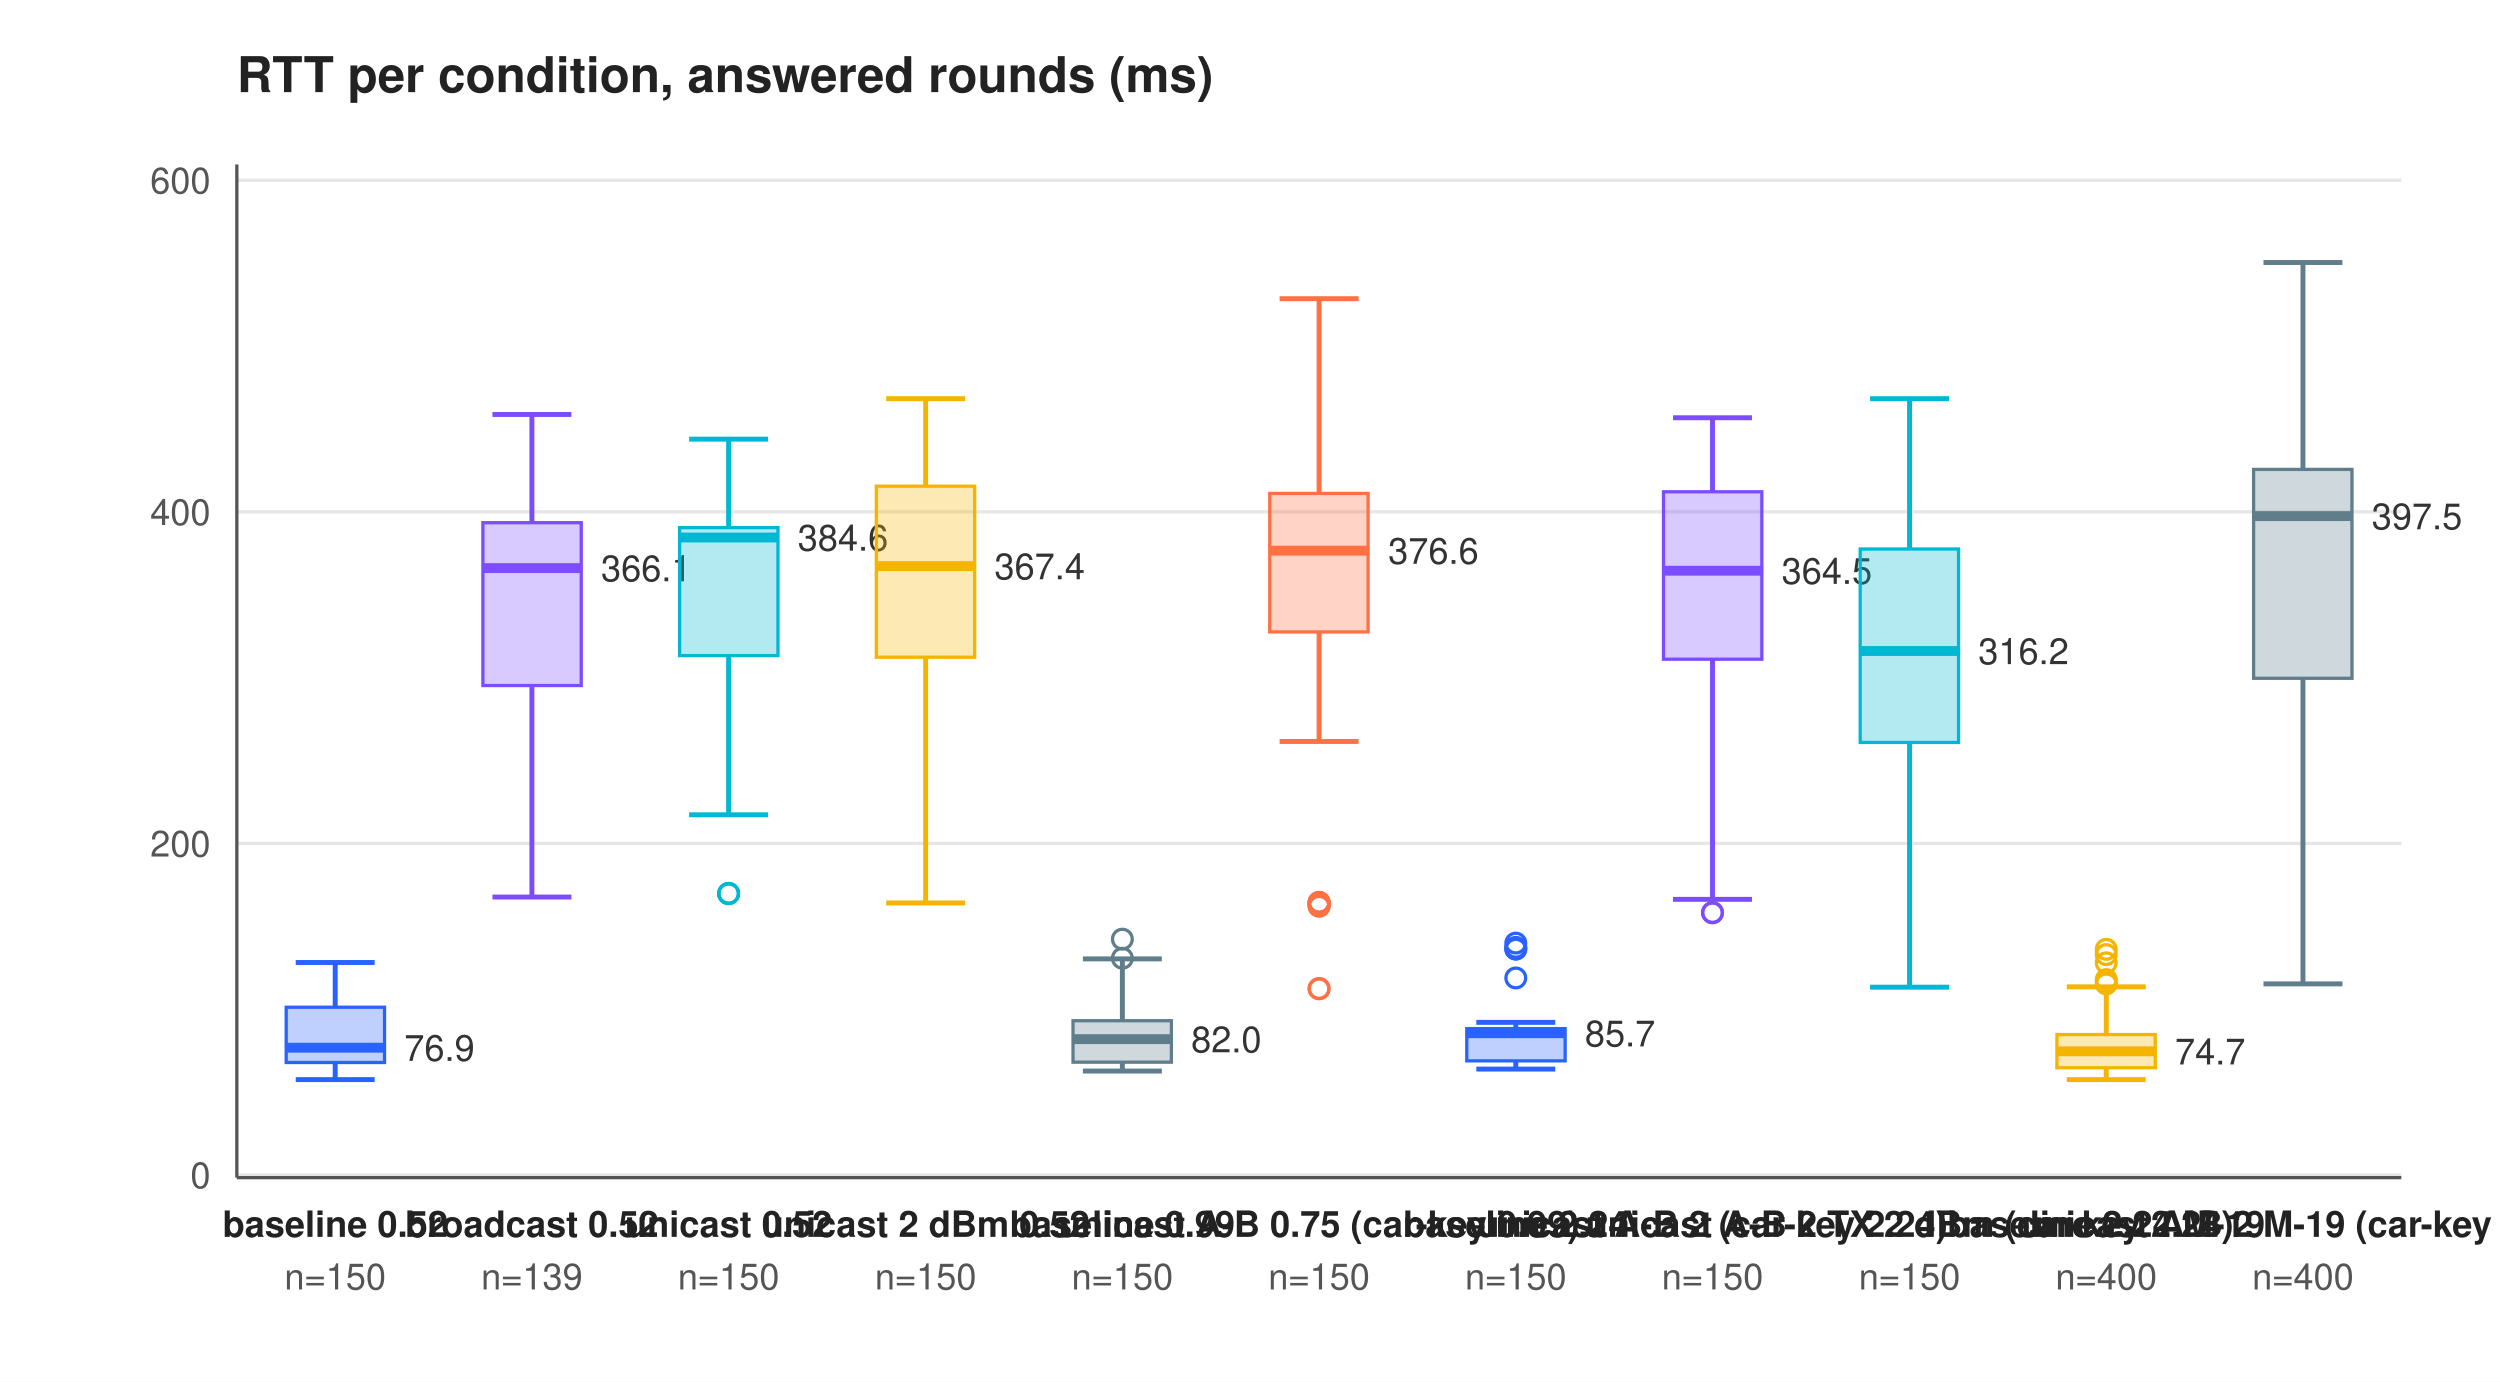
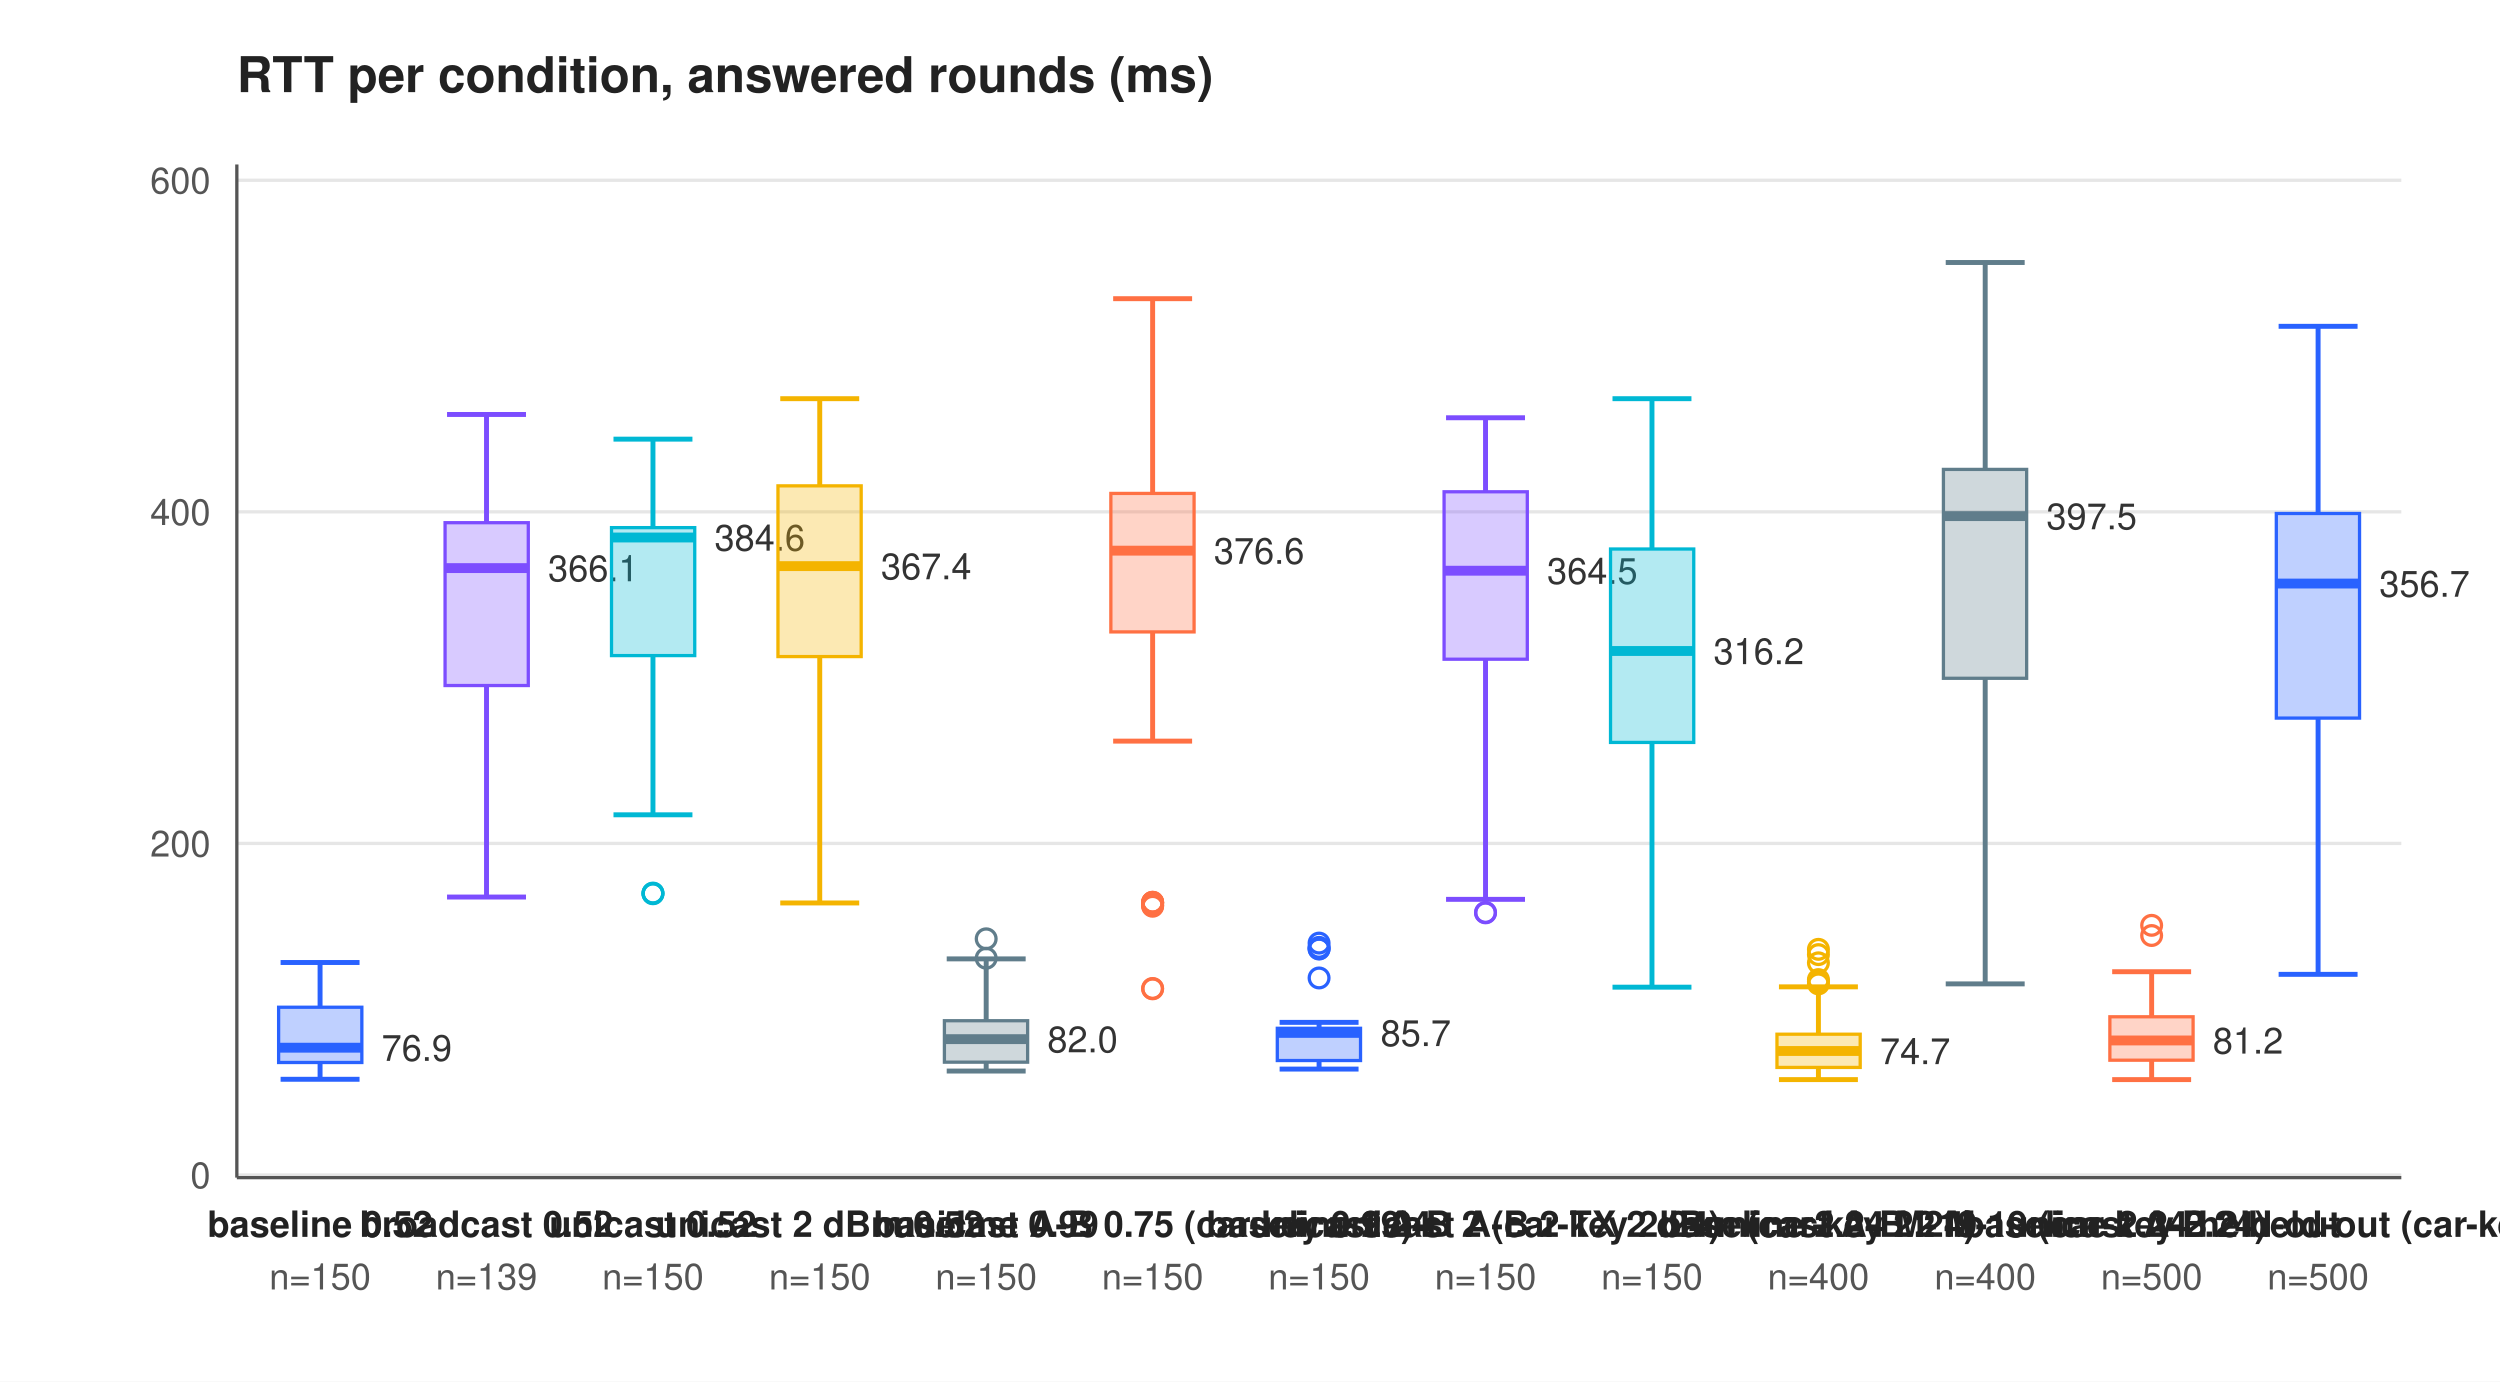
<svg xmlns="http://www.w3.org/2000/svg" width="760" height="420" viewBox="0 0 760 420">
  <rect width="100%" height="100%" fill="#ffffff" />
  <text x="72.0" y="28.0" font-size="15" text-anchor="start" fill="#222" font-weight="bold" style="font-family:Helvetica,Arial,sans-serif">RTT per condition, answered rounds (ms)</text>
  <line x1="72.0" y1="357.2" x2="730.0" y2="357.2" stroke="#e6e6e6" stroke-width="1" />
  <text x="64.0" y="361.2" font-size="11" text-anchor="end" fill="#555" font-weight="normal" style="font-family:Helvetica,Arial,sans-serif">0</text>
  <line x1="72.0" y1="256.4" x2="730.0" y2="256.4" stroke="#e6e6e6" stroke-width="1" />
  <text x="64.0" y="260.4" font-size="11" text-anchor="end" fill="#555" font-weight="normal" style="font-family:Helvetica,Arial,sans-serif">200</text>
  <line x1="72.0" y1="155.6" x2="730.0" y2="155.6" stroke="#e6e6e6" stroke-width="1" />
  <text x="64.0" y="159.6" font-size="11" text-anchor="end" fill="#555" font-weight="normal" style="font-family:Helvetica,Arial,sans-serif">400</text>
  <line x1="72.0" y1="54.8" x2="730.0" y2="54.8" stroke="#e6e6e6" stroke-width="1" />
  <text x="64.0" y="58.8" font-size="11" text-anchor="end" fill="#555" font-weight="normal" style="font-family:Helvetica,Arial,sans-serif">600</text>
  <line x1="72.0" y1="50.0" x2="72.0" y2="358.0" stroke="#555" stroke-width="1" />
  <line x1="72.0" y1="358.0" x2="730.0" y2="358.0" stroke="#555" stroke-width="1" />
-   <line x1="101.9" y1="292.6" x2="101.9" y2="306.2" stroke="#2962ff" stroke-width="1.5" />
-   <line x1="101.9" y1="323.0" x2="101.9" y2="328.2" stroke="#2962ff" stroke-width="1.5" />
-   <line x1="89.9" y1="292.6" x2="113.9" y2="292.6" stroke="#2962ff" stroke-width="1.5" />
-   <line x1="89.9" y1="328.2" x2="113.9" y2="328.2" stroke="#2962ff" stroke-width="1.5" />
-   <rect x="87.0" y="306.2" width="29.9" height="16.8" fill="#2962ff" fill-opacity="0.3" stroke="#2962ff" />
-   <line x1="87.0" y1="318.5" x2="116.9" y2="318.5" stroke="#2962ff" stroke-width="3" />
-   <text x="122.9" y="322.5" font-size="11" text-anchor="start" fill="#333" font-weight="normal" style="font-family:Helvetica,Arial,sans-serif">76.9</text>
-   <text x="101.9" y="376.0" font-size="11" text-anchor="middle" fill="#222" font-weight="bold" style="font-family:Helvetica,Arial,sans-serif">baseline 0.52</text>
-   <text x="101.9" y="392.0" font-size="11" text-anchor="middle" fill="#555" font-weight="normal" style="font-family:Helvetica,Arial,sans-serif">n=150</text>
-   <line x1="161.7" y1="126.0" x2="161.7" y2="158.9" stroke="#7c4dff" stroke-width="1.5" />
-   <line x1="161.7" y1="208.4" x2="161.7" y2="272.7" stroke="#7c4dff" stroke-width="1.5" />
-   <line x1="149.7" y1="126.0" x2="173.7" y2="126.0" stroke="#7c4dff" stroke-width="1.5" />
-   <line x1="149.7" y1="272.7" x2="173.7" y2="272.7" stroke="#7c4dff" stroke-width="1.5" />
-   <rect x="146.8" y="158.9" width="29.9" height="49.5" fill="#7c4dff" fill-opacity="0.3" stroke="#7c4dff" />
-   <line x1="146.8" y1="172.7" x2="176.7" y2="172.7" stroke="#7c4dff" stroke-width="3" />
-   <text x="182.7" y="176.7" font-size="11" text-anchor="start" fill="#333" font-weight="normal" style="font-family:Helvetica,Arial,sans-serif">366.1</text>
-   <text x="161.7" y="376.0" font-size="11" text-anchor="middle" fill="#222" font-weight="bold" style="font-family:Helvetica,Arial,sans-serif">broadcast 0.52</text>
-   <text x="161.7" y="392.0" font-size="11" text-anchor="middle" fill="#555" font-weight="normal" style="font-family:Helvetica,Arial,sans-serif">n=139</text>
-   <line x1="221.5" y1="133.5" x2="221.5" y2="160.4" stroke="#00b8d4" stroke-width="1.5" />
-   <line x1="221.5" y1="199.2" x2="221.5" y2="247.7" stroke="#00b8d4" stroke-width="1.5" />
-   <line x1="209.5" y1="133.5" x2="233.5" y2="133.5" stroke="#00b8d4" stroke-width="1.5" />
-   <line x1="209.5" y1="247.7" x2="233.5" y2="247.7" stroke="#00b8d4" stroke-width="1.5" />
-   <rect x="206.6" y="160.4" width="29.9" height="38.9" fill="#00b8d4" fill-opacity="0.3" stroke="#00b8d4" />
-   <line x1="206.6" y1="163.4" x2="236.5" y2="163.4" stroke="#00b8d4" stroke-width="3" />
-   <text x="242.5" y="167.4" font-size="11" text-anchor="start" fill="#333" font-weight="normal" style="font-family:Helvetica,Arial,sans-serif">384.6</text>
-   <circle cx="221.5" cy="271.6" r="3" fill="none" fill-opacity="1" stroke="#00b8d4" />
-   <circle cx="221.5" cy="271.6" r="3" fill="none" fill-opacity="1" stroke="#00b8d4" />
-   <circle cx="221.5" cy="271.7" r="3" fill="none" fill-opacity="1" stroke="#00b8d4" />
-   <text x="221.5" y="376.0" font-size="11" text-anchor="middle" fill="#222" font-weight="bold" style="font-family:Helvetica,Arial,sans-serif">unicast 0.52</text>
-   <text x="221.5" y="392.0" font-size="11" text-anchor="middle" fill="#555" font-weight="normal" style="font-family:Helvetica,Arial,sans-serif">n=150</text>
-   <line x1="281.4" y1="121.2" x2="281.4" y2="147.8" stroke="#f4b400" stroke-width="1.5" />
-   <line x1="281.4" y1="199.7" x2="281.4" y2="274.5" stroke="#f4b400" stroke-width="1.5" />
-   <line x1="269.4" y1="121.2" x2="293.4" y2="121.2" stroke="#f4b400" stroke-width="1.5" />
-   <line x1="269.4" y1="274.5" x2="293.4" y2="274.5" stroke="#f4b400" stroke-width="1.5" />
-   <rect x="266.4" y="147.8" width="29.9" height="52.0" fill="#f4b400" fill-opacity="0.3" stroke="#f4b400" />
-   <line x1="266.4" y1="172.1" x2="296.3" y2="172.1" stroke="#f4b400" stroke-width="3" />
-   <text x="302.3" y="176.1" font-size="11" text-anchor="start" fill="#333" font-weight="normal" style="font-family:Helvetica,Arial,sans-serif">367.4</text>
-   <text x="281.4" y="376.0" font-size="11" text-anchor="middle" fill="#222" font-weight="bold" style="font-family:Helvetica,Arial,sans-serif">unicast 2 dBm 0.52</text>
-   <text x="281.4" y="392.0" font-size="11" text-anchor="middle" fill="#555" font-weight="normal" style="font-family:Helvetica,Arial,sans-serif">n=150</text>
-   <line x1="341.2" y1="291.5" x2="341.2" y2="310.3" stroke="#607d8b" stroke-width="1.5" />
-   <line x1="341.2" y1="322.9" x2="341.2" y2="325.6" stroke="#607d8b" stroke-width="1.5" />
-   <line x1="329.2" y1="291.5" x2="353.2" y2="291.5" stroke="#607d8b" stroke-width="1.5" />
-   <line x1="329.2" y1="325.6" x2="353.2" y2="325.6" stroke="#607d8b" stroke-width="1.5" />
-   <rect x="326.2" y="310.3" width="29.9" height="12.6" fill="#607d8b" fill-opacity="0.3" stroke="#607d8b" />
-   <line x1="326.2" y1="315.9" x2="356.1" y2="315.9" stroke="#607d8b" stroke-width="3" />
-   <text x="362.1" y="319.9" font-size="11" text-anchor="start" fill="#333" font-weight="normal" style="font-family:Helvetica,Arial,sans-serif">82.0</text>
-   <circle cx="341.2" cy="291.3" r="3" fill="none" fill-opacity="1" stroke="#607d8b" />
-   <circle cx="341.2" cy="285.5" r="3" fill="none" fill-opacity="1" stroke="#607d8b" />
-   <text x="341.2" y="376.0" font-size="11" text-anchor="middle" fill="#222" font-weight="bold" style="font-family:Helvetica,Arial,sans-serif">baseline 0.99</text>
-   <text x="341.2" y="392.0" font-size="11" text-anchor="middle" fill="#555" font-weight="normal" style="font-family:Helvetica,Arial,sans-serif">n=150</text>
-   <line x1="401.0" y1="90.8" x2="401.0" y2="150.0" stroke="#ff7043" stroke-width="1.5" />
-   <line x1="401.0" y1="192.1" x2="401.0" y2="225.4" stroke="#ff7043" stroke-width="1.5" />
-   <line x1="389.0" y1="90.8" x2="413.0" y2="90.8" stroke="#ff7043" stroke-width="1.5" />
-   <line x1="389.0" y1="225.4" x2="413.0" y2="225.4" stroke="#ff7043" stroke-width="1.5" />
-   <rect x="386.0" y="150.0" width="29.9" height="42.1" fill="#ff7043" fill-opacity="0.3" stroke="#ff7043" />
-   <line x1="386.0" y1="167.4" x2="416.0" y2="167.4" stroke="#ff7043" stroke-width="3" />
-   <text x="422.0" y="171.4" font-size="11" text-anchor="start" fill="#333" font-weight="normal" style="font-family:Helvetica,Arial,sans-serif">376.6</text>
-   <circle cx="401.0" cy="274.3" r="3" fill="none" fill-opacity="1" stroke="#ff7043" />
-   <circle cx="401.0" cy="274.4" r="3" fill="none" fill-opacity="1" stroke="#ff7043" />
-   <circle cx="401.0" cy="274.5" r="3" fill="none" fill-opacity="1" stroke="#ff7043" />
-   <circle cx="401.0" cy="274.6" r="3" fill="none" fill-opacity="1" stroke="#ff7043" />
-   <circle cx="401.0" cy="274.4" r="3" fill="none" fill-opacity="1" stroke="#ff7043" />
-   <circle cx="401.0" cy="275.2" r="3" fill="none" fill-opacity="1" stroke="#ff7043" />
-   <circle cx="401.0" cy="275.3" r="3" fill="none" fill-opacity="1" stroke="#ff7043" />
-   <circle cx="401.0" cy="300.5" r="3" fill="none" fill-opacity="1" stroke="#ff7043" />
-   <circle cx="401.0" cy="300.6" r="3" fill="none" fill-opacity="1" stroke="#ff7043" />
-   <circle cx="401.0" cy="275.5" r="3" fill="none" fill-opacity="1" stroke="#ff7043" />
-   <text x="401.0" y="376.0" font-size="11" text-anchor="middle" fill="#222" font-weight="bold" style="font-family:Helvetica,Arial,sans-serif">unicast A-B 0.75 (car-key 0.99)</text>
+   <line x1="97.3" y1="292.6" x2="97.3" y2="306.2" stroke="#2962ff" stroke-width="1.5" />
+   <line x1="97.3" y1="323.0" x2="97.3" y2="328.1" stroke="#2962ff" stroke-width="1.5" />
+   <line x1="85.3" y1="292.6" x2="109.3" y2="292.6" stroke="#2962ff" stroke-width="1.5" />
+   <line x1="85.3" y1="328.1" x2="109.3" y2="328.1" stroke="#2962ff" stroke-width="1.5" />
+   <rect x="84.7" y="306.2" width="25.3" height="16.8" fill="#2962ff" fill-opacity="0.3" stroke="#2962ff" />
+   <line x1="84.7" y1="318.5" x2="110.0" y2="318.5" stroke="#2962ff" stroke-width="3" />
+   <text x="116.0" y="322.5" font-size="11" text-anchor="start" fill="#333" font-weight="normal" style="font-family:Helvetica,Arial,sans-serif">76.9</text>
+   <text x="97.3" y="376.0" font-size="11" text-anchor="middle" fill="#222" font-weight="bold" style="font-family:Helvetica,Arial,sans-serif">baseline 0.52</text>
+   <text x="97.3" y="392.0" font-size="11" text-anchor="middle" fill="#555" font-weight="normal" style="font-family:Helvetica,Arial,sans-serif">n=150</text>
+   <line x1="147.9" y1="126.0" x2="147.9" y2="158.9" stroke="#7c4dff" stroke-width="1.5" />
+   <line x1="147.9" y1="208.4" x2="147.9" y2="272.7" stroke="#7c4dff" stroke-width="1.5" />
+   <line x1="135.9" y1="126.0" x2="159.9" y2="126.0" stroke="#7c4dff" stroke-width="1.5" />
+   <line x1="135.9" y1="272.7" x2="159.9" y2="272.7" stroke="#7c4dff" stroke-width="1.5" />
+   <rect x="135.3" y="158.9" width="25.3" height="49.5" fill="#7c4dff" fill-opacity="0.3" stroke="#7c4dff" />
+   <line x1="135.3" y1="172.7" x2="160.6" y2="172.7" stroke="#7c4dff" stroke-width="3" />
+   <text x="166.6" y="176.7" font-size="11" text-anchor="start" fill="#333" font-weight="normal" style="font-family:Helvetica,Arial,sans-serif">366.1</text>
+   <text x="147.9" y="376.0" font-size="11" text-anchor="middle" fill="#222" font-weight="bold" style="font-family:Helvetica,Arial,sans-serif">broadcast 0.52</text>
+   <text x="147.9" y="392.0" font-size="11" text-anchor="middle" fill="#555" font-weight="normal" style="font-family:Helvetica,Arial,sans-serif">n=139</text>
+   <line x1="198.5" y1="133.5" x2="198.5" y2="160.4" stroke="#00b8d4" stroke-width="1.5" />
+   <line x1="198.5" y1="199.2" x2="198.5" y2="247.7" stroke="#00b8d4" stroke-width="1.5" />
+   <line x1="186.5" y1="133.5" x2="210.5" y2="133.5" stroke="#00b8d4" stroke-width="1.5" />
+   <line x1="186.5" y1="247.7" x2="210.5" y2="247.7" stroke="#00b8d4" stroke-width="1.5" />
+   <rect x="185.9" y="160.4" width="25.3" height="38.9" fill="#00b8d4" fill-opacity="0.3" stroke="#00b8d4" />
+   <line x1="185.9" y1="163.4" x2="211.2" y2="163.4" stroke="#00b8d4" stroke-width="3" />
+   <text x="217.2" y="167.4" font-size="11" text-anchor="start" fill="#333" font-weight="normal" style="font-family:Helvetica,Arial,sans-serif">384.6</text>
+   <circle cx="198.5" cy="271.5" r="3" fill="none" fill-opacity="1" stroke="#00b8d4" />
+   <circle cx="198.5" cy="271.6" r="3" fill="none" fill-opacity="1" stroke="#00b8d4" />
+   <circle cx="198.5" cy="271.7" r="3" fill="none" fill-opacity="1" stroke="#00b8d4" />
+   <text x="198.5" y="376.0" font-size="11" text-anchor="middle" fill="#222" font-weight="bold" style="font-family:Helvetica,Arial,sans-serif">unicast 0.52</text>
+   <text x="198.5" y="392.0" font-size="11" text-anchor="middle" fill="#555" font-weight="normal" style="font-family:Helvetica,Arial,sans-serif">n=150</text>
+   <line x1="249.2" y1="121.2" x2="249.2" y2="147.7" stroke="#f4b400" stroke-width="1.5" />
+   <line x1="249.2" y1="199.7" x2="249.2" y2="274.5" stroke="#f4b400" stroke-width="1.5" />
+   <line x1="237.2" y1="121.2" x2="261.2" y2="121.2" stroke="#f4b400" stroke-width="1.5" />
+   <line x1="237.2" y1="274.5" x2="261.2" y2="274.5" stroke="#f4b400" stroke-width="1.5" />
+   <rect x="236.5" y="147.7" width="25.3" height="51.9" fill="#f4b400" fill-opacity="0.3" stroke="#f4b400" />
+   <line x1="236.5" y1="172.1" x2="261.8" y2="172.1" stroke="#f4b400" stroke-width="3" />
+   <text x="267.8" y="176.1" font-size="11" text-anchor="start" fill="#333" font-weight="normal" style="font-family:Helvetica,Arial,sans-serif">367.4</text>
+   <text x="249.2" y="376.0" font-size="11" text-anchor="middle" fill="#222" font-weight="bold" style="font-family:Helvetica,Arial,sans-serif">unicast 2 dBm 0.52</text>
+   <text x="249.2" y="392.0" font-size="11" text-anchor="middle" fill="#555" font-weight="normal" style="font-family:Helvetica,Arial,sans-serif">n=150</text>
+   <line x1="299.8" y1="291.5" x2="299.8" y2="310.3" stroke="#607d8b" stroke-width="1.5" />
+   <line x1="299.8" y1="322.8" x2="299.8" y2="325.6" stroke="#607d8b" stroke-width="1.5" />
+   <line x1="287.8" y1="291.5" x2="311.8" y2="291.5" stroke="#607d8b" stroke-width="1.5" />
+   <line x1="287.8" y1="325.6" x2="311.8" y2="325.6" stroke="#607d8b" stroke-width="1.5" />
+   <rect x="287.1" y="310.3" width="25.3" height="12.6" fill="#607d8b" fill-opacity="0.3" stroke="#607d8b" />
+   <line x1="287.1" y1="315.9" x2="312.4" y2="315.9" stroke="#607d8b" stroke-width="3" />
+   <text x="318.4" y="319.9" font-size="11" text-anchor="start" fill="#333" font-weight="normal" style="font-family:Helvetica,Arial,sans-serif">82.0</text>
+   <circle cx="299.8" cy="291.3" r="3" fill="none" fill-opacity="1" stroke="#607d8b" />
+   <circle cx="299.8" cy="285.4" r="3" fill="none" fill-opacity="1" stroke="#607d8b" />
+   <text x="299.8" y="376.0" font-size="11" text-anchor="middle" fill="#222" font-weight="bold" style="font-family:Helvetica,Arial,sans-serif">baseline 0.99</text>
+   <text x="299.8" y="392.0" font-size="11" text-anchor="middle" fill="#555" font-weight="normal" style="font-family:Helvetica,Arial,sans-serif">n=150</text>
+   <line x1="350.4" y1="90.8" x2="350.4" y2="150.0" stroke="#ff7043" stroke-width="1.5" />
+   <line x1="350.4" y1="192.1" x2="350.4" y2="225.3" stroke="#ff7043" stroke-width="1.5" />
+   <line x1="338.4" y1="90.8" x2="362.4" y2="90.8" stroke="#ff7043" stroke-width="1.5" />
+   <line x1="338.4" y1="225.3" x2="362.4" y2="225.3" stroke="#ff7043" stroke-width="1.5" />
+   <rect x="337.7" y="150.0" width="25.3" height="42.1" fill="#ff7043" fill-opacity="0.3" stroke="#ff7043" />
+   <line x1="337.7" y1="167.4" x2="363.0" y2="167.4" stroke="#ff7043" stroke-width="3" />
+   <text x="369.0" y="171.4" font-size="11" text-anchor="start" fill="#333" font-weight="normal" style="font-family:Helvetica,Arial,sans-serif">376.6</text>
+   <circle cx="350.4" cy="274.3" r="3" fill="none" fill-opacity="1" stroke="#ff7043" />
+   <circle cx="350.4" cy="274.3" r="3" fill="none" fill-opacity="1" stroke="#ff7043" />
+   <circle cx="350.4" cy="274.5" r="3" fill="none" fill-opacity="1" stroke="#ff7043" />
+   <circle cx="350.4" cy="274.6" r="3" fill="none" fill-opacity="1" stroke="#ff7043" />
+   <circle cx="350.4" cy="274.4" r="3" fill="none" fill-opacity="1" stroke="#ff7043" />
+   <circle cx="350.4" cy="275.2" r="3" fill="none" fill-opacity="1" stroke="#ff7043" />
+   <circle cx="350.4" cy="275.2" r="3" fill="none" fill-opacity="1" stroke="#ff7043" />
+   <circle cx="350.4" cy="300.5" r="3" fill="none" fill-opacity="1" stroke="#ff7043" />
+   <circle cx="350.4" cy="300.6" r="3" fill="none" fill-opacity="1" stroke="#ff7043" />
+   <circle cx="350.4" cy="275.5" r="3" fill="none" fill-opacity="1" stroke="#ff7043" />
+   <text x="350.4" y="376.0" font-size="11" text-anchor="middle" fill="#222" font-weight="bold" style="font-family:Helvetica,Arial,sans-serif">unicast A-B 0.75 (car-key 0.99)</text>
+   <text x="350.4" y="392.0" font-size="11" text-anchor="middle" fill="#555" font-weight="normal" style="font-family:Helvetica,Arial,sans-serif">n=150</text>
+   <line x1="401.0" y1="310.8" x2="401.0" y2="312.6" stroke="#2962ff" stroke-width="1.5" />
+   <line x1="401.0" y1="322.4" x2="401.0" y2="325.0" stroke="#2962ff" stroke-width="1.5" />
+   <line x1="389.0" y1="310.8" x2="413.0" y2="310.8" stroke="#2962ff" stroke-width="1.5" />
+   <line x1="389.0" y1="325.0" x2="413.0" y2="325.0" stroke="#2962ff" stroke-width="1.5" />
+   <rect x="388.3" y="312.6" width="25.3" height="9.8" fill="#2962ff" fill-opacity="0.3" stroke="#2962ff" />
+   <line x1="388.3" y1="314.0" x2="413.7" y2="314.0" stroke="#2962ff" stroke-width="3" />
+   <text x="419.7" y="318.0" font-size="11" text-anchor="start" fill="#333" font-weight="normal" style="font-family:Helvetica,Arial,sans-serif">85.7</text>
+   <circle cx="401.0" cy="286.7" r="3" fill="none" fill-opacity="1" stroke="#2962ff" />
+   <circle cx="401.0" cy="288.0" r="3" fill="none" fill-opacity="1" stroke="#2962ff" />
+   <circle cx="401.0" cy="297.3" r="3" fill="none" fill-opacity="1" stroke="#2962ff" />
+   <circle cx="401.0" cy="288.4" r="3" fill="none" fill-opacity="1" stroke="#2962ff" />
+   <circle cx="401.0" cy="288.5" r="3" fill="none" fill-opacity="1" stroke="#2962ff" />
+   <text x="401.0" y="376.0" font-size="11" text-anchor="middle" fill="#222" font-weight="bold" style="font-family:Helvetica,Arial,sans-serif">baseline 2.24</text>
  <text x="401.0" y="392.0" font-size="11" text-anchor="middle" fill="#555" font-weight="normal" style="font-family:Helvetica,Arial,sans-serif">n=150</text>
-   <line x1="460.8" y1="310.8" x2="460.8" y2="312.7" stroke="#2962ff" stroke-width="1.5" />
-   <line x1="460.8" y1="322.4" x2="460.8" y2="325.0" stroke="#2962ff" stroke-width="1.5" />
-   <line x1="448.8" y1="310.8" x2="472.8" y2="310.8" stroke="#2962ff" stroke-width="1.5" />
-   <line x1="448.8" y1="325.0" x2="472.8" y2="325.0" stroke="#2962ff" stroke-width="1.5" />
-   <rect x="445.9" y="312.7" width="29.9" height="9.8" fill="#2962ff" fill-opacity="0.3" stroke="#2962ff" />
-   <line x1="445.9" y1="314.1" x2="475.8" y2="314.1" stroke="#2962ff" stroke-width="3" />
-   <text x="481.8" y="318.1" font-size="11" text-anchor="start" fill="#333" font-weight="normal" style="font-family:Helvetica,Arial,sans-serif">85.7</text>
-   <circle cx="460.8" cy="286.7" r="3" fill="none" fill-opacity="1" stroke="#2962ff" />
-   <circle cx="460.8" cy="288.0" r="3" fill="none" fill-opacity="1" stroke="#2962ff" />
-   <circle cx="460.8" cy="297.3" r="3" fill="none" fill-opacity="1" stroke="#2962ff" />
-   <circle cx="460.8" cy="288.5" r="3" fill="none" fill-opacity="1" stroke="#2962ff" />
-   <circle cx="460.8" cy="288.5" r="3" fill="none" fill-opacity="1" stroke="#2962ff" />
-   <text x="460.8" y="376.0" font-size="11" text-anchor="middle" fill="#222" font-weight="bold" style="font-family:Helvetica,Arial,sans-serif">baseline 2.24</text>
-   <text x="460.8" y="392.0" font-size="11" text-anchor="middle" fill="#555" font-weight="normal" style="font-family:Helvetica,Arial,sans-serif">n=150</text>
-   <line x1="520.6" y1="127.0" x2="520.6" y2="149.5" stroke="#7c4dff" stroke-width="1.5" />
-   <line x1="520.6" y1="200.4" x2="520.6" y2="273.4" stroke="#7c4dff" stroke-width="1.5" />
-   <line x1="508.6" y1="127.0" x2="532.6" y2="127.0" stroke="#7c4dff" stroke-width="1.5" />
-   <line x1="508.6" y1="273.4" x2="532.6" y2="273.4" stroke="#7c4dff" stroke-width="1.5" />
-   <rect x="505.7" y="149.5" width="29.9" height="50.9" fill="#7c4dff" fill-opacity="0.3" stroke="#7c4dff" />
-   <line x1="505.7" y1="173.5" x2="535.6" y2="173.5" stroke="#7c4dff" stroke-width="3" />
-   <text x="541.6" y="177.5" font-size="11" text-anchor="start" fill="#333" font-weight="normal" style="font-family:Helvetica,Arial,sans-serif">364.5</text>
-   <circle cx="520.6" cy="277.4" r="3" fill="none" fill-opacity="1" stroke="#7c4dff" />
-   <circle cx="520.6" cy="277.5" r="3" fill="none" fill-opacity="1" stroke="#7c4dff" />
-   <text x="520.6" y="376.0" font-size="11" text-anchor="middle" fill="#222" font-weight="bold" style="font-family:Helvetica,Arial,sans-serif">unicast A-B 2 (car-key 2.24)</text>
-   <text x="520.6" y="392.0" font-size="11" text-anchor="middle" fill="#555" font-weight="normal" style="font-family:Helvetica,Arial,sans-serif">n=150</text>
-   <line x1="580.5" y1="121.2" x2="580.5" y2="166.9" stroke="#00b8d4" stroke-width="1.5" />
-   <line x1="580.5" y1="225.7" x2="580.5" y2="300.1" stroke="#00b8d4" stroke-width="1.5" />
-   <line x1="568.5" y1="121.2" x2="592.5" y2="121.2" stroke="#00b8d4" stroke-width="1.5" />
-   <line x1="568.5" y1="300.1" x2="592.5" y2="300.1" stroke="#00b8d4" stroke-width="1.5" />
-   <rect x="565.5" y="166.9" width="29.9" height="58.8" fill="#00b8d4" fill-opacity="0.3" stroke="#00b8d4" />
-   <line x1="565.5" y1="197.9" x2="595.4" y2="197.9" stroke="#00b8d4" stroke-width="3" />
-   <text x="601.4" y="201.9" font-size="11" text-anchor="start" fill="#333" font-weight="normal" style="font-family:Helvetica,Arial,sans-serif">316.2</text>
-   <text x="580.5" y="376.0" font-size="11" text-anchor="middle" fill="#222" font-weight="bold" style="font-family:Helvetica,Arial,sans-serif">unicast A-B 2 TX 2 dBm (car-key 2.24)</text>
-   <text x="580.5" y="392.0" font-size="11" text-anchor="middle" fill="#555" font-weight="normal" style="font-family:Helvetica,Arial,sans-serif">n=150</text>
-   <line x1="640.3" y1="300.0" x2="640.3" y2="314.5" stroke="#f4b400" stroke-width="1.5" />
-   <line x1="640.3" y1="324.5" x2="640.3" y2="328.2" stroke="#f4b400" stroke-width="1.5" />
-   <line x1="628.3" y1="300.0" x2="652.3" y2="300.0" stroke="#f4b400" stroke-width="1.5" />
-   <line x1="628.3" y1="328.2" x2="652.3" y2="328.2" stroke="#f4b400" stroke-width="1.5" />
-   <rect x="625.3" y="314.5" width="29.9" height="10.1" fill="#f4b400" fill-opacity="0.3" stroke="#f4b400" />
-   <line x1="625.3" y1="319.6" x2="655.2" y2="319.6" stroke="#f4b400" stroke-width="3" />
-   <text x="661.2" y="323.6" font-size="11" text-anchor="start" fill="#333" font-weight="normal" style="font-family:Helvetica,Arial,sans-serif">74.7</text>
-   <circle cx="640.3" cy="297.8" r="3" fill="none" fill-opacity="1" stroke="#f4b400" />
-   <circle cx="640.3" cy="298.4" r="3" fill="none" fill-opacity="1" stroke="#f4b400" />
-   <circle cx="640.3" cy="299.1" r="3" fill="none" fill-opacity="1" stroke="#f4b400" />
-   <circle cx="640.3" cy="290.2" r="3" fill="none" fill-opacity="1" stroke="#f4b400" />
-   <circle cx="640.3" cy="292.7" r="3" fill="none" fill-opacity="1" stroke="#f4b400" />
-   <circle cx="640.3" cy="288.6" r="3" fill="none" fill-opacity="1" stroke="#f4b400" />
-   <text x="640.3" y="376.0" font-size="11" text-anchor="middle" fill="#222" font-weight="bold" style="font-family:Helvetica,Arial,sans-serif">baseline 2.24 M-19</text>
-   <text x="640.3" y="392.0" font-size="11" text-anchor="middle" fill="#555" font-weight="normal" style="font-family:Helvetica,Arial,sans-serif">n=400</text>
-   <line x1="700.1" y1="79.8" x2="700.1" y2="142.7" stroke="#607d8b" stroke-width="1.5" />
-   <line x1="700.1" y1="206.2" x2="700.1" y2="299.1" stroke="#607d8b" stroke-width="1.5" />
-   <line x1="688.1" y1="79.8" x2="712.1" y2="79.8" stroke="#607d8b" stroke-width="1.5" />
-   <line x1="688.1" y1="299.1" x2="712.1" y2="299.1" stroke="#607d8b" stroke-width="1.5" />
-   <rect x="685.1" y="142.7" width="29.9" height="63.5" fill="#607d8b" fill-opacity="0.3" stroke="#607d8b" />
-   <line x1="685.1" y1="156.9" x2="715.0" y2="156.9" stroke="#607d8b" stroke-width="3" />
-   <text x="721.0" y="160.9" font-size="11" text-anchor="start" fill="#333" font-weight="normal" style="font-family:Helvetica,Arial,sans-serif">397.5</text>
-   <text x="700.1" y="376.0" font-size="11" text-anchor="middle" fill="#222" font-weight="bold" style="font-family:Helvetica,Arial,sans-serif">unicast A-B 2 M-19 (car-key 2.24)</text>
-   <text x="700.1" y="392.0" font-size="11" text-anchor="middle" fill="#555" font-weight="normal" style="font-family:Helvetica,Arial,sans-serif">n=400</text>
+   <line x1="451.6" y1="127.0" x2="451.6" y2="149.5" stroke="#7c4dff" stroke-width="1.5" />
+   <line x1="451.6" y1="200.4" x2="451.6" y2="273.4" stroke="#7c4dff" stroke-width="1.5" />
+   <line x1="439.6" y1="127.0" x2="463.6" y2="127.0" stroke="#7c4dff" stroke-width="1.5" />
+   <line x1="439.6" y1="273.4" x2="463.6" y2="273.4" stroke="#7c4dff" stroke-width="1.5" />
+   <rect x="439.0" y="149.5" width="25.3" height="50.9" fill="#7c4dff" fill-opacity="0.3" stroke="#7c4dff" />
+   <line x1="439.0" y1="173.5" x2="464.3" y2="173.5" stroke="#7c4dff" stroke-width="3" />
+   <text x="470.3" y="177.5" font-size="11" text-anchor="start" fill="#333" font-weight="normal" style="font-family:Helvetica,Arial,sans-serif">364.5</text>
+   <circle cx="451.6" cy="277.4" r="3" fill="none" fill-opacity="1" stroke="#7c4dff" />
+   <circle cx="451.6" cy="277.5" r="3" fill="none" fill-opacity="1" stroke="#7c4dff" />
+   <text x="451.6" y="376.0" font-size="11" text-anchor="middle" fill="#222" font-weight="bold" style="font-family:Helvetica,Arial,sans-serif">unicast A-B 2 (car-key 2.24)</text>
+   <text x="451.6" y="392.0" font-size="11" text-anchor="middle" fill="#555" font-weight="normal" style="font-family:Helvetica,Arial,sans-serif">n=150</text>
+   <line x1="502.2" y1="121.2" x2="502.2" y2="166.9" stroke="#00b8d4" stroke-width="1.5" />
+   <line x1="502.2" y1="225.7" x2="502.2" y2="300.1" stroke="#00b8d4" stroke-width="1.5" />
+   <line x1="490.2" y1="121.2" x2="514.2" y2="121.2" stroke="#00b8d4" stroke-width="1.5" />
+   <line x1="490.2" y1="300.1" x2="514.2" y2="300.1" stroke="#00b8d4" stroke-width="1.5" />
+   <rect x="489.6" y="166.9" width="25.3" height="58.8" fill="#00b8d4" fill-opacity="0.3" stroke="#00b8d4" />
+   <line x1="489.6" y1="197.9" x2="514.9" y2="197.9" stroke="#00b8d4" stroke-width="3" />
+   <text x="520.9" y="201.9" font-size="11" text-anchor="start" fill="#333" font-weight="normal" style="font-family:Helvetica,Arial,sans-serif">316.2</text>
+   <text x="502.2" y="376.0" font-size="11" text-anchor="middle" fill="#222" font-weight="bold" style="font-family:Helvetica,Arial,sans-serif">unicast A-B 2 TX 2 dBm (car-key 2.24)</text>
+   <text x="502.2" y="392.0" font-size="11" text-anchor="middle" fill="#555" font-weight="normal" style="font-family:Helvetica,Arial,sans-serif">n=150</text>
+   <line x1="552.8" y1="300.0" x2="552.8" y2="314.4" stroke="#f4b400" stroke-width="1.5" />
+   <line x1="552.8" y1="324.5" x2="552.8" y2="328.2" stroke="#f4b400" stroke-width="1.5" />
+   <line x1="540.8" y1="300.0" x2="564.8" y2="300.0" stroke="#f4b400" stroke-width="1.5" />
+   <line x1="540.8" y1="328.2" x2="564.8" y2="328.2" stroke="#f4b400" stroke-width="1.5" />
+   <rect x="540.2" y="314.4" width="25.3" height="10.1" fill="#f4b400" fill-opacity="0.3" stroke="#f4b400" />
+   <line x1="540.2" y1="319.5" x2="565.5" y2="319.5" stroke="#f4b400" stroke-width="3" />
+   <text x="571.5" y="323.5" font-size="11" text-anchor="start" fill="#333" font-weight="normal" style="font-family:Helvetica,Arial,sans-serif">74.7</text>
+   <circle cx="552.8" cy="297.8" r="3" fill="none" fill-opacity="1" stroke="#f4b400" />
+   <circle cx="552.8" cy="298.4" r="3" fill="none" fill-opacity="1" stroke="#f4b400" />
+   <circle cx="552.8" cy="299.1" r="3" fill="none" fill-opacity="1" stroke="#f4b400" />
+   <circle cx="552.8" cy="290.2" r="3" fill="none" fill-opacity="1" stroke="#f4b400" />
+   <circle cx="552.8" cy="292.7" r="3" fill="none" fill-opacity="1" stroke="#f4b400" />
+   <circle cx="552.8" cy="288.6" r="3" fill="none" fill-opacity="1" stroke="#f4b400" />
+   <text x="552.8" y="376.0" font-size="11" text-anchor="middle" fill="#222" font-weight="bold" style="font-family:Helvetica,Arial,sans-serif">baseline 2.24 M-19</text>
+   <text x="552.8" y="392.0" font-size="11" text-anchor="middle" fill="#555" font-weight="normal" style="font-family:Helvetica,Arial,sans-serif">n=400</text>
+   <line x1="603.5" y1="79.8" x2="603.5" y2="142.7" stroke="#607d8b" stroke-width="1.5" />
+   <line x1="603.5" y1="206.2" x2="603.5" y2="299.1" stroke="#607d8b" stroke-width="1.5" />
+   <line x1="591.5" y1="79.8" x2="615.5" y2="79.8" stroke="#607d8b" stroke-width="1.5" />
+   <line x1="591.5" y1="299.1" x2="615.5" y2="299.1" stroke="#607d8b" stroke-width="1.5" />
+   <rect x="590.8" y="142.7" width="25.3" height="63.5" fill="#607d8b" fill-opacity="0.3" stroke="#607d8b" />
+   <line x1="590.8" y1="156.9" x2="616.1" y2="156.9" stroke="#607d8b" stroke-width="3" />
+   <text x="622.1" y="160.9" font-size="11" text-anchor="start" fill="#333" font-weight="normal" style="font-family:Helvetica,Arial,sans-serif">397.5</text>
+   <text x="603.5" y="376.0" font-size="11" text-anchor="middle" fill="#222" font-weight="bold" style="font-family:Helvetica,Arial,sans-serif">unicast A-B 2 M-19 (car-key 2.24)</text>
+   <text x="603.5" y="392.0" font-size="11" text-anchor="middle" fill="#555" font-weight="normal" style="font-family:Helvetica,Arial,sans-serif">n=400</text>
+   <line x1="654.1" y1="295.4" x2="654.1" y2="309.1" stroke="#ff7043" stroke-width="1.5" />
+   <line x1="654.1" y1="322.3" x2="654.1" y2="328.2" stroke="#ff7043" stroke-width="1.5" />
+   <line x1="642.1" y1="295.4" x2="666.1" y2="295.4" stroke="#ff7043" stroke-width="1.5" />
+   <line x1="642.1" y1="328.2" x2="666.1" y2="328.2" stroke="#ff7043" stroke-width="1.5" />
+   <rect x="641.4" y="309.1" width="25.3" height="13.2" fill="#ff7043" fill-opacity="0.3" stroke="#ff7043" />
+   <line x1="641.4" y1="316.3" x2="666.7" y2="316.3" stroke="#ff7043" stroke-width="3" />
+   <text x="672.7" y="320.3" font-size="11" text-anchor="start" fill="#333" font-weight="normal" style="font-family:Helvetica,Arial,sans-serif">81.2</text>
+   <circle cx="654.1" cy="281.3" r="3" fill="none" fill-opacity="1" stroke="#ff7043" />
+   <circle cx="654.1" cy="284.4" r="3" fill="none" fill-opacity="1" stroke="#ff7043" />
+   <text x="654.1" y="376.0" font-size="11" text-anchor="middle" fill="#222" font-weight="bold" style="font-family:Helvetica,Arial,sans-serif">baseline 2.24 held-out</text>
+   <text x="654.1" y="392.0" font-size="11" text-anchor="middle" fill="#555" font-weight="normal" style="font-family:Helvetica,Arial,sans-serif">n=500</text>
+   <line x1="704.7" y1="99.2" x2="704.7" y2="156.1" stroke="#2962ff" stroke-width="1.5" />
+   <line x1="704.7" y1="218.3" x2="704.7" y2="296.2" stroke="#2962ff" stroke-width="1.5" />
+   <line x1="692.7" y1="99.2" x2="716.7" y2="99.2" stroke="#2962ff" stroke-width="1.5" />
+   <line x1="692.7" y1="296.2" x2="716.7" y2="296.2" stroke="#2962ff" stroke-width="1.5" />
+   <rect x="692.0" y="156.1" width="25.3" height="62.2" fill="#2962ff" fill-opacity="0.3" stroke="#2962ff" />
+   <line x1="692.0" y1="177.4" x2="717.3" y2="177.4" stroke="#2962ff" stroke-width="3" />
+   <text x="723.3" y="181.4" font-size="11" text-anchor="start" fill="#333" font-weight="normal" style="font-family:Helvetica,Arial,sans-serif">356.7</text>
+   <text x="704.7" y="376.0" font-size="11" text-anchor="middle" fill="#222" font-weight="bold" style="font-family:Helvetica,Arial,sans-serif">unicast A-B 2 held-out (car-key 2.24)</text>
+   <text x="704.7" y="392.0" font-size="11" text-anchor="middle" fill="#555" font-weight="normal" style="font-family:Helvetica,Arial,sans-serif">n=500</text>
</svg>
